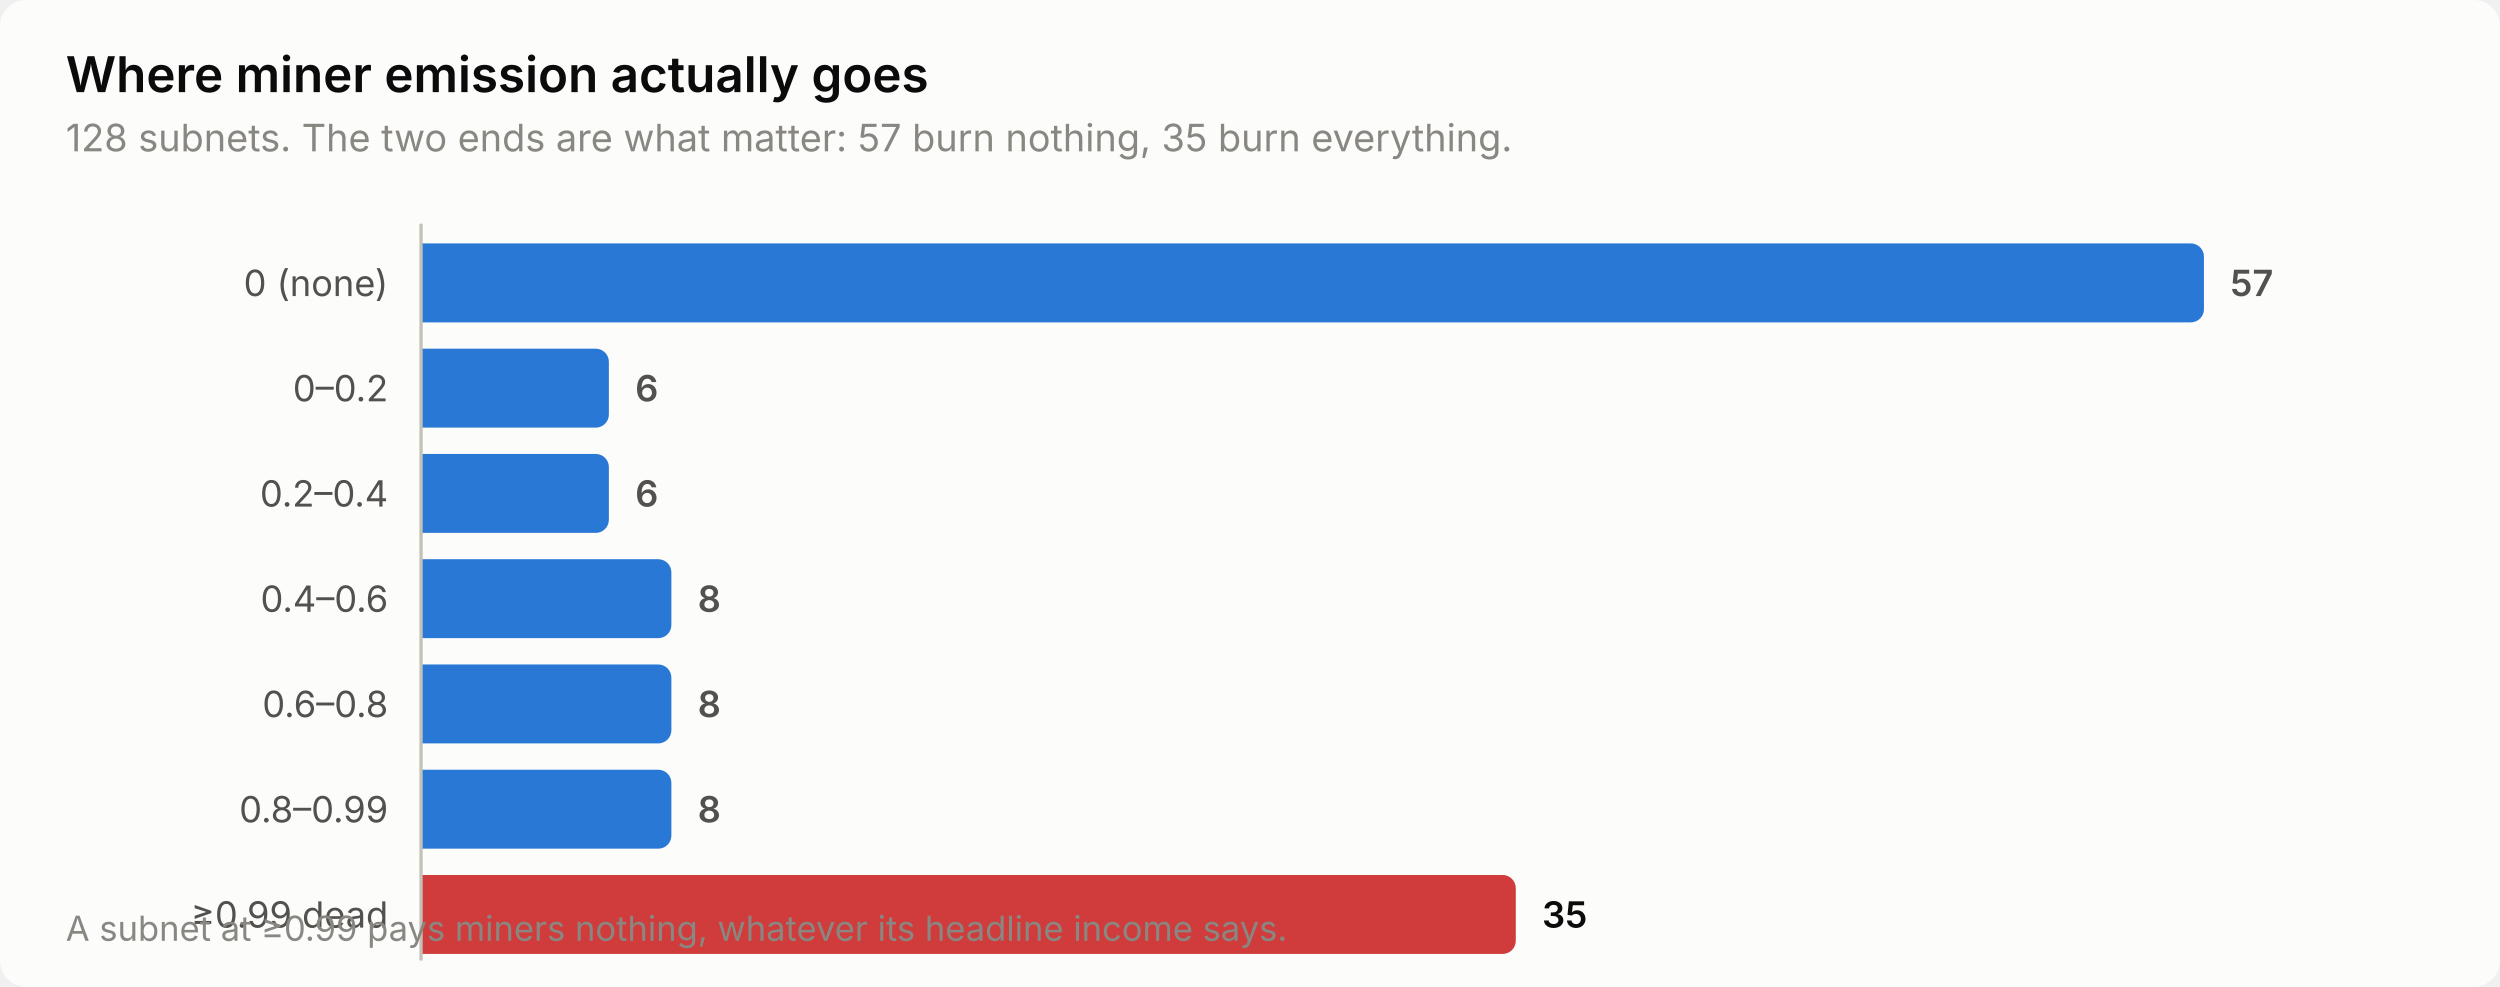
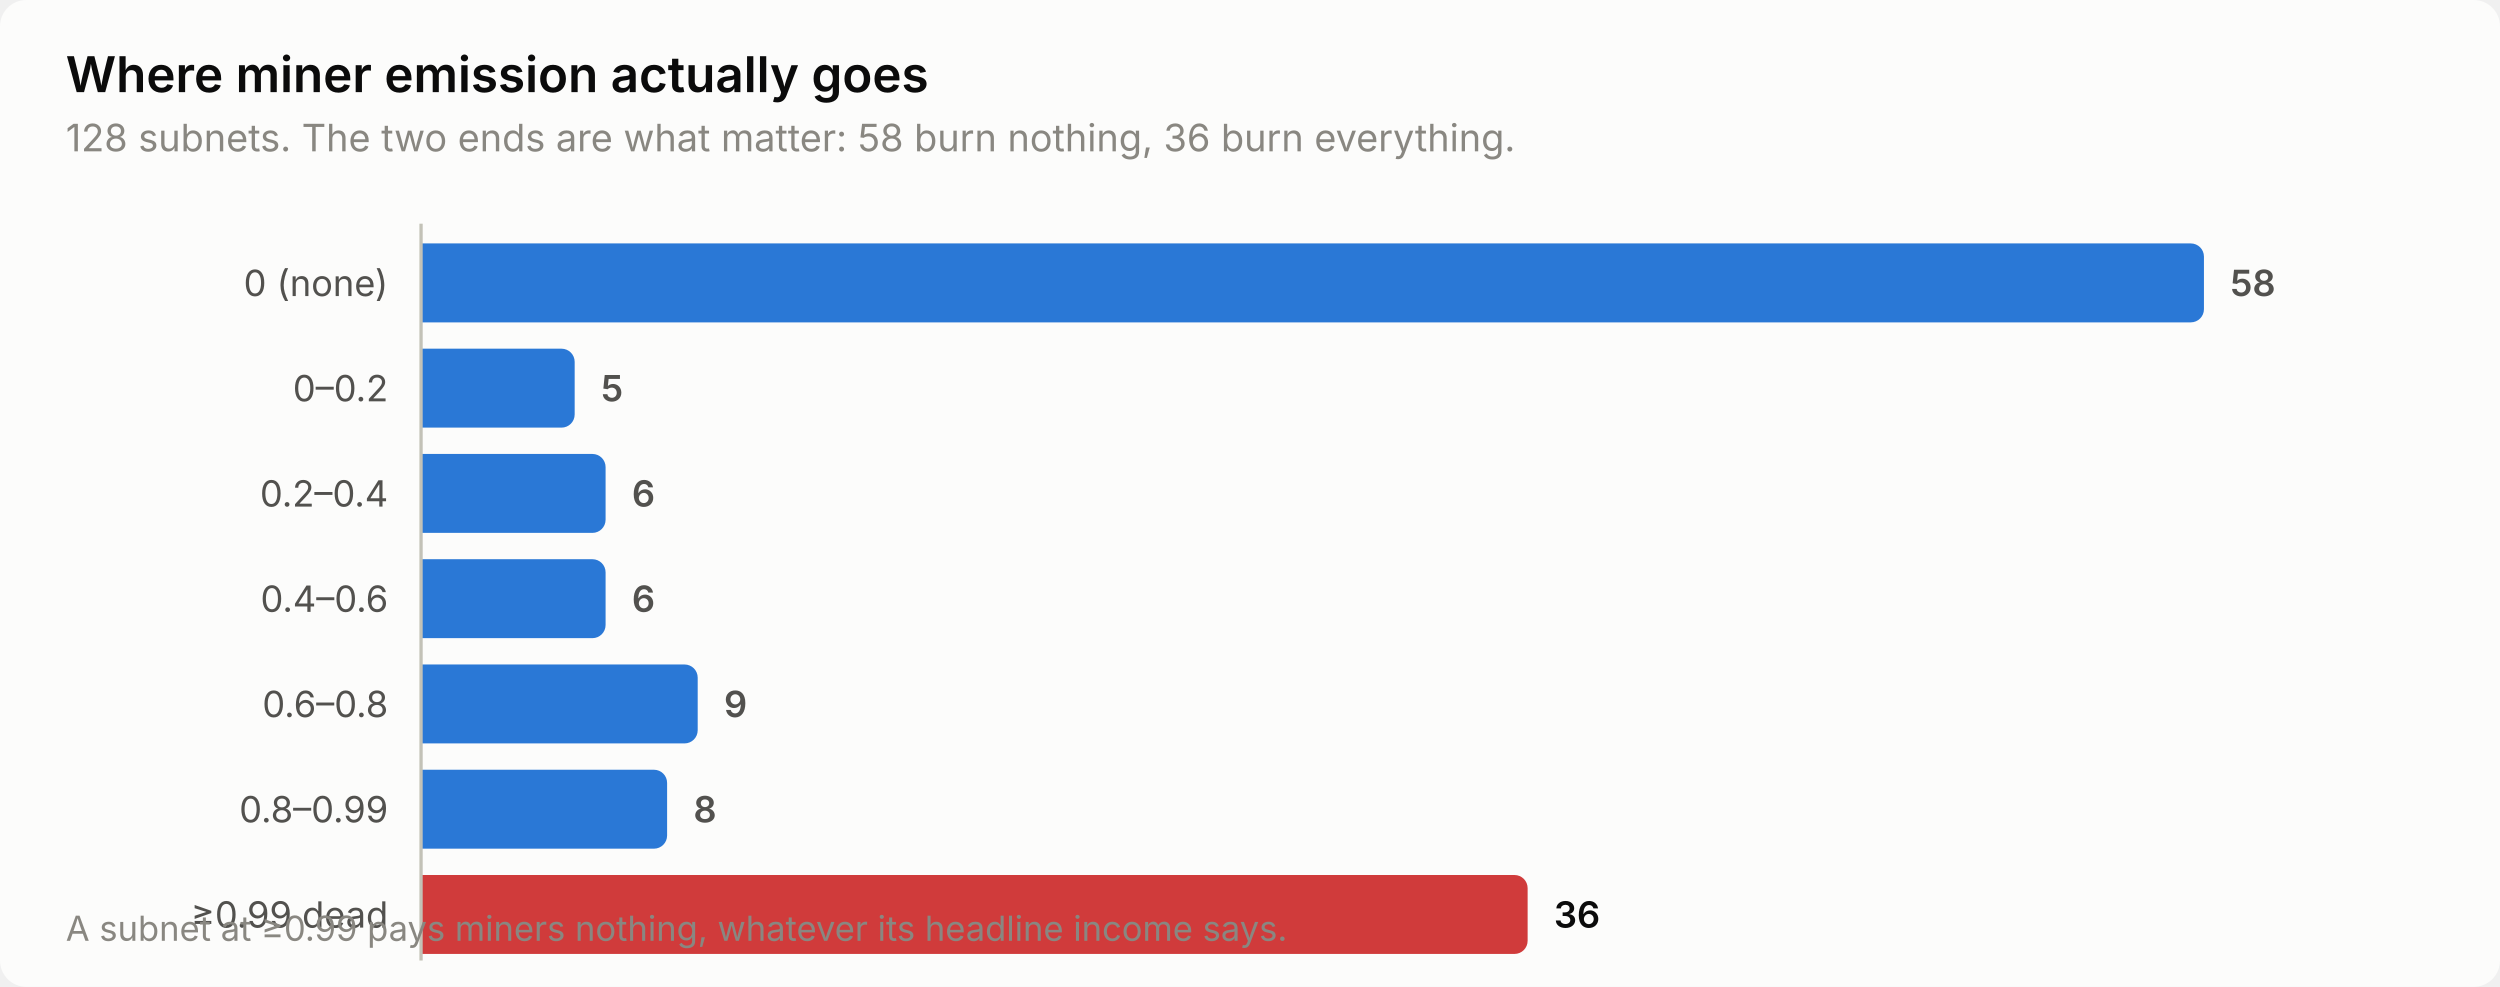
<svg xmlns="http://www.w3.org/2000/svg" width="760" height="300" viewBox="0 0 760 300" role="img" aria-label="Where miner emission actually goes">
  <style>
    text { font-family: system-ui, -apple-system, 'Segoe UI', sans-serif; }
    .t-title { font-size: 15px; font-weight: 600; }
    .t-sub { font-size: 11.5px; }
    .t-lab { font-size: 11px; }
    .t-val { font-size: 11px; font-weight: 600; font-variant-numeric: tabular-nums; }
    .t-tick { font-size: 10.5px; font-variant-numeric: tabular-nums; }

    .surface { fill: #fcfcfb; }
    .ink { fill: #0b0b0b; }
    .ink2 { fill: #52514e; }
    .muted { fill: #898781; }
    .grid { stroke: #e1e0d9; }
    .axis { stroke: #c3c2b7; }
    .accent { fill: #2a78d6; }
    .critical { fill: #d03b3b; }
    .deemph { fill: #d8d7d0; }

    @media (prefers-color-scheme: dark) {
      .surface { fill: #1a1a19; }
      .ink { fill: #ffffff; }
      .ink2 { fill: #c3c2b7; }
      .muted { fill: #898781; }
      .grid { stroke: #2c2c2a; }
      .axis { stroke: #383835; }
      .accent { fill: #3987e5; }
      .deemph { fill: #3a3a37; }
    }
</style>
  <rect class="surface" width="760" height="300" rx="8" />
  <text class="ink t-title" x="20" y="28">Where miner emission actually goes</text>
-   <text class="muted t-sub" x="20" y="46">128 subnets. The two ends are what matter: 57 burn nothing, 35 burn everything.</text>
+   <text class="muted t-sub" x="20" y="46">128 subnets. The two ends are what matter: 58 burn nothing, 36 burn everything.</text>
  <text class="ink2 t-lab" x="118" y="90" text-anchor="end">0 (none)</text>
  <path class="accent" d="M128.0,74.0 H666.0 a4.0,4.0 0 0 1 4.0,4.0 V94.0 a4.0,4.0 0 0 1 -4.0,4.0 H128.0 Z" />
-   <text class="ink2 t-val" x="678.0" y="90">57</text>
+   <text class="ink2 t-val" x="678.0" y="90">58</text>
  <text class="ink2 t-lab" x="118" y="122" text-anchor="end">0–0.2</text>
-   <path class="accent" d="M128.0,106.0 H181.1 a4.0,4.0 0 0 1 4.0,4.0 V126.0 a4.0,4.0 0 0 1 -4.0,4.0 H128.0 Z" />
-   <text class="ink2 t-val" x="193.1" y="122">6</text>
+   <path class="accent" d="M128.0,106.0 H170.7 a4.0,4.0 0 0 1 4.0,4.0 V126.0 a4.0,4.0 0 0 1 -4.0,4.0 H128.0 Z" />
+   <text class="ink2 t-val" x="182.7" y="122">5</text>
  <text class="ink2 t-lab" x="118" y="154" text-anchor="end">0.2–0.4</text>
-   <path class="accent" d="M128.0,138.0 H181.1 a4.0,4.0 0 0 1 4.0,4.0 V158.0 a4.0,4.0 0 0 1 -4.0,4.0 H128.0 Z" />
-   <text class="ink2 t-val" x="193.1" y="154">6</text>
+   <path class="accent" d="M128.0,138.0 H180.1 a4.0,4.0 0 0 1 4.0,4.0 V158.0 a4.0,4.0 0 0 1 -4.0,4.0 H128.0 Z" />
+   <text class="ink2 t-val" x="192.1" y="154">6</text>
  <text class="ink2 t-lab" x="118" y="186" text-anchor="end">0.4–0.6</text>
-   <path class="accent" d="M128.0,170.0 H200.1 a4.0,4.0 0 0 1 4.0,4.0 V190.0 a4.0,4.0 0 0 1 -4.0,4.0 H128.0 Z" />
-   <text class="ink2 t-val" x="212.1" y="186">8</text>
+   <path class="accent" d="M128.0,170.0 H180.1 a4.0,4.0 0 0 1 4.0,4.0 V190.0 a4.0,4.0 0 0 1 -4.0,4.0 H128.0 Z" />
+   <text class="ink2 t-val" x="192.1" y="186">6</text>
  <text class="ink2 t-lab" x="118" y="218" text-anchor="end">0.6–0.8</text>
-   <path class="accent" d="M128.0,202.0 H200.1 a4.0,4.0 0 0 1 4.0,4.0 V222.0 a4.0,4.0 0 0 1 -4.0,4.0 H128.0 Z" />
-   <text class="ink2 t-val" x="212.1" y="218">8</text>
+   <path class="accent" d="M128.0,202.0 H208.1 a4.0,4.0 0 0 1 4.0,4.0 V222.0 a4.0,4.0 0 0 1 -4.0,4.0 H128.0 Z" />
+   <text class="ink2 t-val" x="220.1" y="218">9</text>
  <text class="ink2 t-lab" x="118" y="250" text-anchor="end">0.8–0.99</text>
-   <path class="accent" d="M128.0,234.0 H200.1 a4.0,4.0 0 0 1 4.0,4.0 V254.0 a4.0,4.0 0 0 1 -4.0,4.0 H128.0 Z" />
-   <text class="ink2 t-val" x="212.1" y="250">8</text>
+   <path class="accent" d="M128.0,234.0 H198.8 a4.0,4.0 0 0 1 4.0,4.0 V254.0 a4.0,4.0 0 0 1 -4.0,4.0 H128.0 Z" />
+   <text class="ink2 t-val" x="210.8" y="250">8</text>
  <text class="ink2 t-lab" x="118" y="282" text-anchor="end">≥0.99 dead</text>
-   <path class="critical" d="M128.0,266.0 H456.8 a4.0,4.0 0 0 1 4.0,4.0 V286.0 a4.0,4.0 0 0 1 -4.0,4.0 H128.0 Z" />
-   <text class="ink t-val" x="468.8" y="282">35</text>
+   <path class="critical" d="M128.0,266.0 H460.4 a4.0,4.0 0 0 1 4.0,4.0 V286.0 a4.0,4.0 0 0 1 -4.0,4.0 H128.0 Z" />
+   <text class="ink t-val" x="472.4" y="282">36</text>
  <line class="axis" x1="128" y1="68" x2="128" y2="292" stroke-width="1" />
  <text class="muted t-tick" x="20" y="286">A subnet at ≥0.99 pays miners nothing, whatever its headline income says.</text>
</svg>
